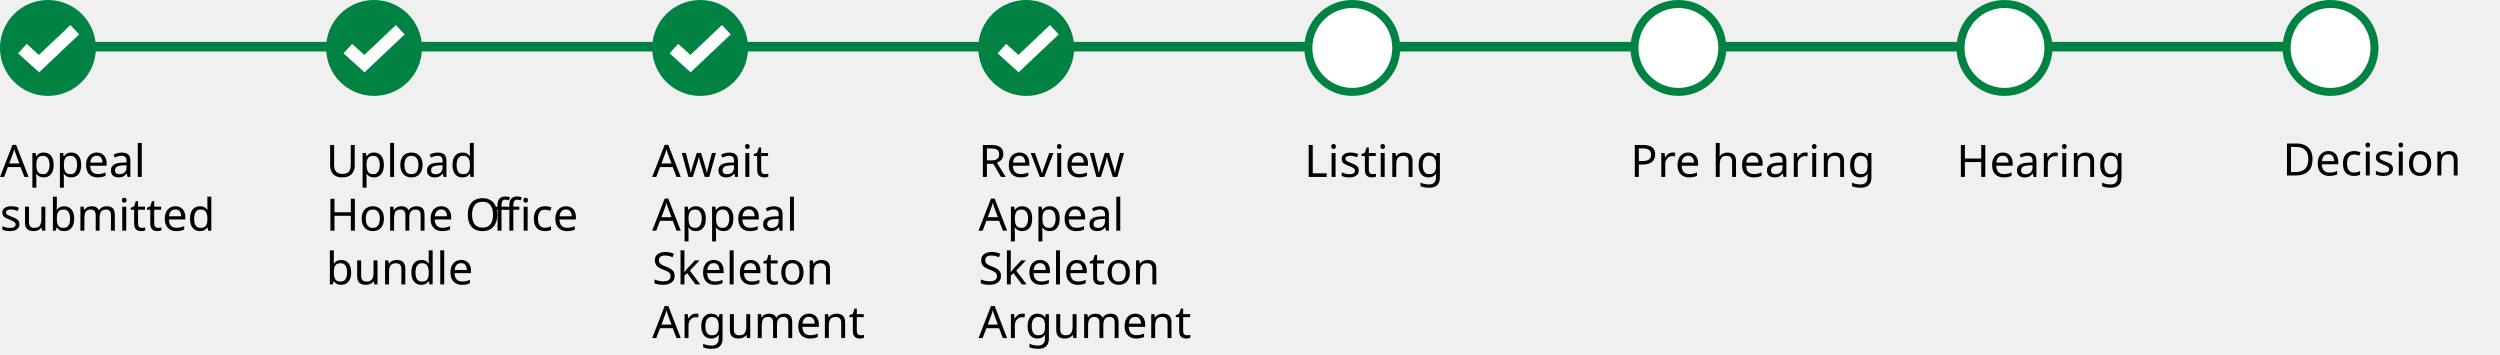
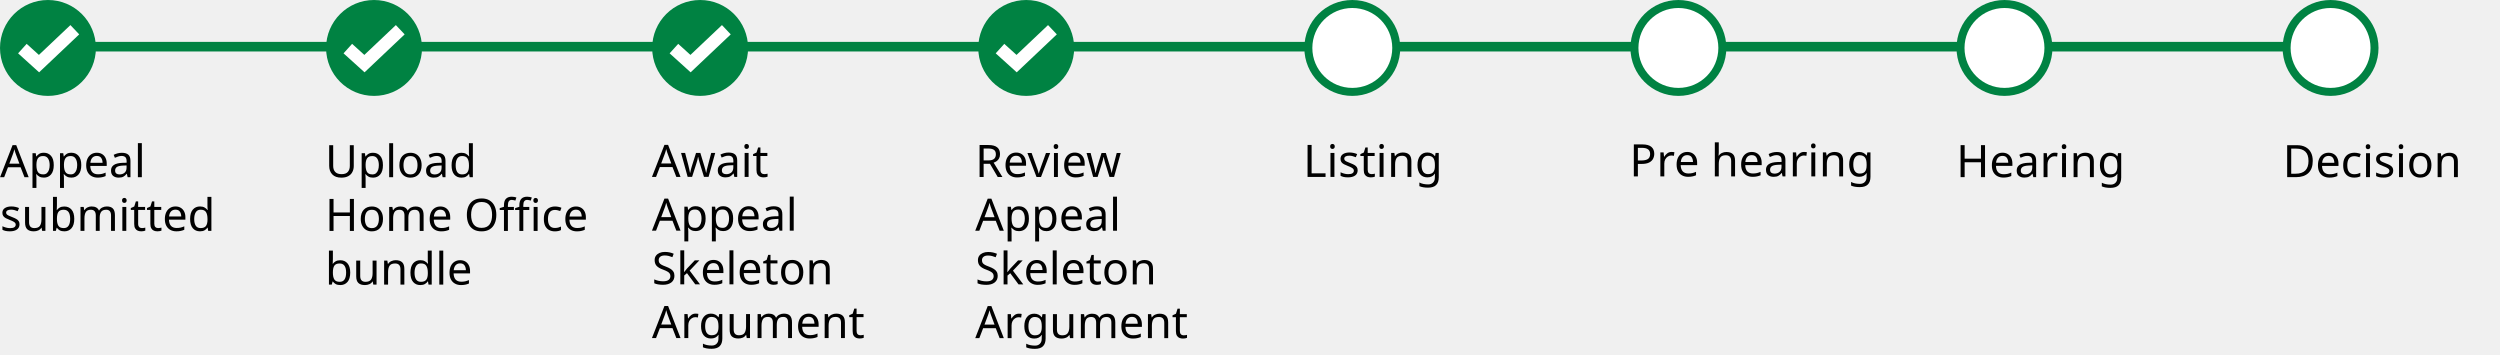
<svg xmlns="http://www.w3.org/2000/svg" version="1.1" id="Layer_1" x="0px" y="0px" width="782px" height="110.9px" viewBox="0 0 782 110.9" style="enable-background:new 0 0 782 110.9;" xml:space="preserve">
  <style type="text/css">
- 	.st0{fill-rule:evenodd;clip-rule:evenodd;fill:#F3F2F1;}
- 	.st1{fill:none;stroke:#008242;stroke-width:3;stroke-miterlimit:10;}
- 	.st2{fill:#008242;}
- 	.st3{fill:#FFFFFF;}
- 	.st4{fill:none;stroke:#FFFFFF;stroke-width:4;stroke-miterlimit:10;}
- 	.st5{fill:none;}
- 	.st6{font-family:'ArialMT';}
- 	.st7{font-size:14px;}
- 	.st8{font-family:'Arial-BoldMT';}
- 	.st9{fill:#F3F2F1;}
- 	.st10{fill:#1D70B8;}
- 	.st11{fill:#F8F8F8;}
- 	.st12{fill:#FFFFFF;stroke:#979797;stroke-width:3;}
- 	.st13{fill:#D7D7D7;}
- 	.st14{fill:none;stroke:#979797;}
- 	.st15{fill:none;stroke:#979797;stroke-linecap:square;}
- 	.st16{fill:#C9E1F1;}
- 	.st17{fill:#FFFFFF;stroke:#000000;stroke-width:3;}
- 	.st18{fill:none;stroke:#FF0000;stroke-width:2;}
- 	.st19{fill:#9B9B9B;}
- 	.st20{fill-rule:evenodd;clip-rule:evenodd;fill:#D8D8D8;}
- 	.st21{fill:#FFFFFF;stroke:#9B9B9B;}
- 	.st22{fill:none;stroke:#9B9B9B;}
- 	.st23{fill:#FFFFFF;stroke:#FF0000;stroke-width:2;}
- 	.st24{fill-rule:evenodd;clip-rule:evenodd;fill:#F8E71C;}
- 	.st25{fill-rule:evenodd;clip-rule:evenodd;}
- 	.st26{fill:none;stroke:#FFFFFF;stroke-width:4;stroke-linecap:square;}
- 	.st27{fill-rule:evenodd;clip-rule:evenodd;fill:#FFFFFF;}
- 	.st28{fill-rule:evenodd;clip-rule:evenodd;fill:#00703C;}
- 	.st29{fill:#B10E1E;}
- 	.st30{fill-rule:evenodd;clip-rule:evenodd;fill:#B10E1E;}
- 	.st31{fill-rule:evenodd;clip-rule:evenodd;fill:#B10E1E;stroke:#979797;}
- 	.st32{fill-rule:evenodd;clip-rule:evenodd;fill:#D0021B;}
+ 	.st0{fill:#F3F2F1;}
+ 	.st1{fill-rule:evenodd;clip-rule:evenodd;fill:#F3F2F1;}
+ 	.st2{fill:none;stroke:#008242;stroke-width:3;stroke-miterlimit:10;}
+ 	.st3{fill:#008242;}
+ 	.st4{fill:#FFFFFF;}
+ 	.st5{fill:none;stroke:#FFFFFF;stroke-width:4;stroke-miterlimit:10;}
+ 	.st6{fill:#1D70B8;}
+ 	.st7{fill:#F8F8F8;}
+ 	.st8{fill:#FFFFFF;stroke:#979797;stroke-width:3;}
+ 	.st9{fill:#D7D7D7;}
+ 	.st10{fill:none;stroke:#979797;}
+ 	.st11{fill:none;stroke:#979797;stroke-linecap:square;}
+ 	.st12{fill:#C9E1F1;}
+ 	.st13{fill:#FFFFFF;stroke:#000000;stroke-width:3;}
+ 	.st14{fill:none;stroke:#FF0000;stroke-width:2;}
+ 	.st15{fill:#9B9B9B;}
+ 	.st16{fill-rule:evenodd;clip-rule:evenodd;fill:#D8D8D8;}
+ 	.st17{fill:#FFFFFF;stroke:#9B9B9B;}
+ 	.st18{fill:none;stroke:#9B9B9B;}
+ 	.st19{fill:#FFFFFF;stroke:#FF0000;stroke-width:2;}
+ 	.st20{fill-rule:evenodd;clip-rule:evenodd;fill:#F8E71C;}
+ 	.st21{fill-rule:evenodd;clip-rule:evenodd;}
+ 	.st22{fill:none;stroke:#FFFFFF;stroke-width:4;stroke-linecap:square;}
+ 	.st23{fill-rule:evenodd;clip-rule:evenodd;fill:#FFFFFF;}
+ 	.st24{fill-rule:evenodd;clip-rule:evenodd;fill:#00703C;}
+ 	.st25{fill:#B10E1E;}
+ 	.st26{fill-rule:evenodd;clip-rule:evenodd;fill:#B10E1E;}
+ 	.st27{fill-rule:evenodd;clip-rule:evenodd;fill:#B10E1E;stroke:#979797;}
+ 	.st28{fill-rule:evenodd;clip-rule:evenodd;fill:#D0021B;}
+ 	.st29{fill:none;stroke:#DF0A15;stroke-miterlimit:10;}
+ 	.st30{fill:none;}
+ 	.st31{font-family:'ArialMT';}
+ 	.st32{font-size:14px;}
+ 	.st33{font-family:'Arial-BoldMT';}
+ 	.st34{fill:#F7931E;}
</style>
-   <line class="st1" x1="15" y1="14.6" x2="729" y2="14.6" />
+   <line class="st2" x1="15" y1="14.6" x2="729" y2="14.6" />
  <g>
-     <circle class="st2" cx="15" cy="15" r="15" />
+     <circle class="st3" cx="15" cy="15" r="15" />
  </g>
-   <polyline class="st4" points="7,15.2 12.2,19.9 23.4,9.3 " />
+   <polyline class="st5" points="7,15.2 12.2,19.9 23.4,9.3 " />
  <g>
-     <circle class="st2" cx="117" cy="15" r="15" />
+     <circle class="st3" cx="117" cy="15" r="15" />
  </g>
-   <polyline class="st4" points="108.8,15.2 114,19.9 125.2,9.3 " />
+   <polyline class="st5" points="108.8,15.2 114,19.9 125.2,9.3 " />
  <g>
-     <circle class="st2" cx="219" cy="15" r="15" />
+     <circle class="st3" cx="219" cy="15" r="15" />
  </g>
-   <polyline class="st4" points="210.8,15.2 216,19.9 227.2,9.3 " />
  <g>
-     <circle class="st2" cx="321" cy="15" r="15" />
+     <circle class="st3" cx="321" cy="15" r="15" />
  </g>
-   <polyline class="st4" points="313.4,15.2 318.6,19.9 329.8,9.3 " />
  <g>
-     <circle class="st3" cx="423" cy="15" r="13.8" />
+     <circle class="st4" cx="423" cy="15" r="13.8" />
    <g>
-       <path class="st2" d="M423,2.5c6.9,0,12.5,5.6,12.5,12.5s-5.6,12.5-12.5,12.5s-12.5-5.6-12.5-12.5S416.1,2.5,423,2.5 M423,0    c-8.3,0-15,6.7-15,15s6.7,15,15,15s15-6.7,15-15S431.3,0,423,0L423,0z" />
+       <path class="st3" d="M423,2.5c6.9,0,12.5,5.6,12.5,12.5s-5.6,12.5-12.5,12.5s-12.5-5.6-12.5-12.5S416.1,2.5,423,2.5 M423,0    c-8.3,0-15,6.7-15,15s6.7,15,15,15s15-6.7,15-15S431.3,0,423,0L423,0z" />
    </g>
  </g>
  <g>
-     <circle class="st3" cx="525" cy="15" r="13.8" />
+     <circle class="st4" cx="525" cy="15" r="13.8" />
    <g>
-       <path class="st2" d="M525,2.5c6.9,0,12.5,5.6,12.5,12.5s-5.6,12.5-12.5,12.5s-12.5-5.6-12.5-12.5S518.1,2.5,525,2.5 M525,0    c-8.3,0-15,6.7-15,15s6.7,15,15,15s15-6.7,15-15S533.3,0,525,0L525,0z" />
+       <path class="st3" d="M525,2.5c6.9,0,12.5,5.6,12.5,12.5s-5.6,12.5-12.5,12.5s-12.5-5.6-12.5-12.5S518.1,2.5,525,2.5 M525,0    c-8.3,0-15,6.7-15,15s6.7,15,15,15s15-6.7,15-15S533.3,0,525,0L525,0z" />
    </g>
  </g>
  <g>
-     <circle class="st3" cx="627" cy="15" r="13.8" />
+     <circle class="st4" cx="627" cy="15" r="13.8" />
    <g>
-       <path class="st2" d="M627,2.5c6.9,0,12.5,5.6,12.5,12.5s-5.6,12.5-12.5,12.5s-12.5-5.6-12.5-12.5S620.1,2.5,627,2.5 M627,0    c-8.3,0-15,6.7-15,15s6.7,15,15,15s15-6.7,15-15S635.3,0,627,0L627,0z" />
+       <path class="st3" d="M627,2.5c6.9,0,12.5,5.6,12.5,12.5s-5.6,12.5-12.5,12.5s-12.5-5.6-12.5-12.5S620.1,2.5,627,2.5 M627,0    c-8.3,0-15,6.7-15,15s6.7,15,15,15s15-6.7,15-15S635.3,0,627,0L627,0z" />
    </g>
  </g>
  <g>
-     <circle class="st3" cx="729" cy="15" r="13.8" />
+     <circle class="st4" cx="729" cy="15" r="13.8" />
    <g>
-       <path class="st2" d="M729,2.5c6.9,0,12.5,5.6,12.5,12.5s-5.6,12.5-12.5,12.5s-12.5-5.6-12.5-12.5S722.1,2.5,729,2.5 M729,0    c-8.3,0-15,6.7-15,15s6.7,15,15,15s15-6.7,15-15S737.3,0,729,0L729,0z" />
+       <path class="st3" d="M729,2.5c6.9,0,12.5,5.6,12.5,12.5s-5.6,12.5-12.5,12.5s-12.5-5.6-12.5-12.5S722.1,2.5,729,2.5 M729,0    c-8.3,0-15,6.7-15,15s6.7,15,15,15s15-6.7,15-15S737.3,0,729,0L729,0z" />
    </g>
  </g>
-   <rect y="45.3" class="st5" width="64.8" height="27.4" />
-   <text transform="matrix(1 0 0 1 -5.817729e-04 55.3533)">
-     <tspan x="0" y="0" class="st6 st7">Appeal </tspan>
-     <tspan x="0" y="16.8" class="st6 st7">submitted</tspan>
-   </text>
-   <rect x="102" y="45.3" class="st5" width="78.5" height="44.2" />
-   <text transform="matrix(1 0 0 1 102.0002 55.3533)">
-     <tspan x="0" y="0" class="st6 st7">Upload </tspan>
-     <tspan x="0" y="16.8" class="st6 st7">Home O</tspan>
-     <tspan x="52.1" y="16.8" class="st6 st7">f</tspan>
-     <tspan x="55.8" y="16.8" class="st6 st7">fice </tspan>
-     <tspan x="0" y="33.6" class="st6 st7">bundle</tspan>
-   </text>
-   <rect x="204" y="45.3" class="st5" width="62.6" height="62.7" />
-   <text transform="matrix(1 0 0 1 204.0004 55.3533)">
-     <tspan x="0" y="0" class="st6 st7">A</tspan>
-     <tspan x="9.1" y="0" class="st6 st7">wait </tspan>
-     <tspan x="0" y="16.8" class="st6 st7">Appeal </tspan>
-     <tspan x="0" y="33.6" class="st6 st7">Skeleton </tspan>
-     <tspan x="0" y="50.4" class="st6 st7">Argument</tspan>
-   </text>
-   <rect x="306.1" y="45.3" class="st5" width="61.9" height="62.7" />
-   <text transform="matrix(1 0 0 1 306.0812 55.3533)">
-     <tspan x="0" y="0" class="st6 st7">Review </tspan>
-     <tspan x="0" y="16.8" class="st6 st7">Appeal </tspan>
-     <tspan x="0" y="33.6" class="st6 st7">Skeleton </tspan>
-     <tspan x="0" y="50.4" class="st6 st7">Argument</tspan>
-   </text>
-   <rect x="408" y="45.3" class="st5" width="47.1" height="12.1" />
-   <text transform="matrix(1 0 0 1 408.0004 55.3533)" class="st8 st7">Listing</text>
-   <rect x="510" y="45.3" class="st5" width="82" height="10.6" />
-   <text transform="matrix(1 0 0 1 510.0004 55.3533)" class="st6 st7">Pre hearing</text>
-   <rect x="612" y="45.3" class="st5" width="53" height="12.1" />
-   <text transform="matrix(1 0 0 1 612.0004 55.3533)" class="st6 st7">Hearing</text>
-   <rect x="714" y="44.9" class="st5" width="69.3" height="11.1" />
-   <text transform="matrix(1 0 0 1 714.0004 54.8926)" class="st6 st7">Decision</text>
+   <polyline class="st5" points="210.8,15.2 216,19.9 227.2,9.3 " />
+   <polyline class="st5" points="312.8,15.2 318,19.9 329.2,9.3 " />
+   <g>
+     <rect x="0" y="45.4" class="st30" width="76.9" height="73.3" />
+     <text transform="matrix(1 0 0 1 2.662822e-02 55.4187)">
+       <tspan x="0" y="0" class="st31 st32">Appeal</tspan>
+       <tspan x="0" y="16.8" class="st31 st32">submitted</tspan>
+     </text>
+     <rect x="101.7" y="45.4" class="st30" width="99" height="56.5" />
+     <text transform="matrix(1 0 0 1 101.7055 55.4287)">
+       <tspan x="0" y="0" class="st31 st32">Upload</tspan>
+       <tspan x="0" y="16.8" class="st31 st32">Home Office</tspan>
+       <tspan x="0" y="33.6" class="st31 st32">bundle</tspan>
+     </text>
+     <rect x="203.9" y="45.3" class="st30" width="99" height="75.7" />
+     <text transform="matrix(1 0 0 1 203.9321 55.3432)">
+       <tspan x="0" y="0" class="st31 st32">Await </tspan>
+       <tspan x="0" y="16.8" class="st31 st32">Appeal</tspan>
+       <tspan x="0" y="33.6" class="st31 st32">Skeleton</tspan>
+       <tspan x="0" y="50.4" class="st31 st32">Argument </tspan>
+     </text>
+     <rect x="305.1" y="45.3" class="st30" width="99" height="75.7" />
+     <text transform="matrix(1 0 0 1 305.0543 55.3637)">
+       <tspan x="0" y="0" class="st31 st32">Review </tspan>
+       <tspan x="0" y="16.8" class="st31 st32">Appeal</tspan>
+       <tspan x="0" y="33.6" class="st31 st32">Skeleton </tspan>
+       <tspan x="0" y="50.4" class="st31 st32">Argument</tspan>
+     </text>
+     <rect x="407.6" y="45.3" class="st30" width="99" height="75.7" />
+     <text transform="matrix(1 0 0 1 407.6466 55.3385)" class="st33 st32">Listing</text>
+     <rect x="509.7" y="45.1" class="st30" width="99" height="75.7" />
+     <text transform="matrix(1 0 0 1 509.7035 55.1693)" class="st31 st32">Pre hearing</text>
+     <rect x="611.9" y="45.4" class="st30" width="99" height="75.7" />
+     <text transform="matrix(1 0 0 1 611.9156 55.4041)" class="st31 st32">Hearing</text>
+     <rect x="714.1" y="45.4" class="st30" width="99" height="75.7" />
+     <text transform="matrix(1 0 0 1 714.0684 55.4147)" class="st31 st32">Decision</text>
+   </g>
</svg>
